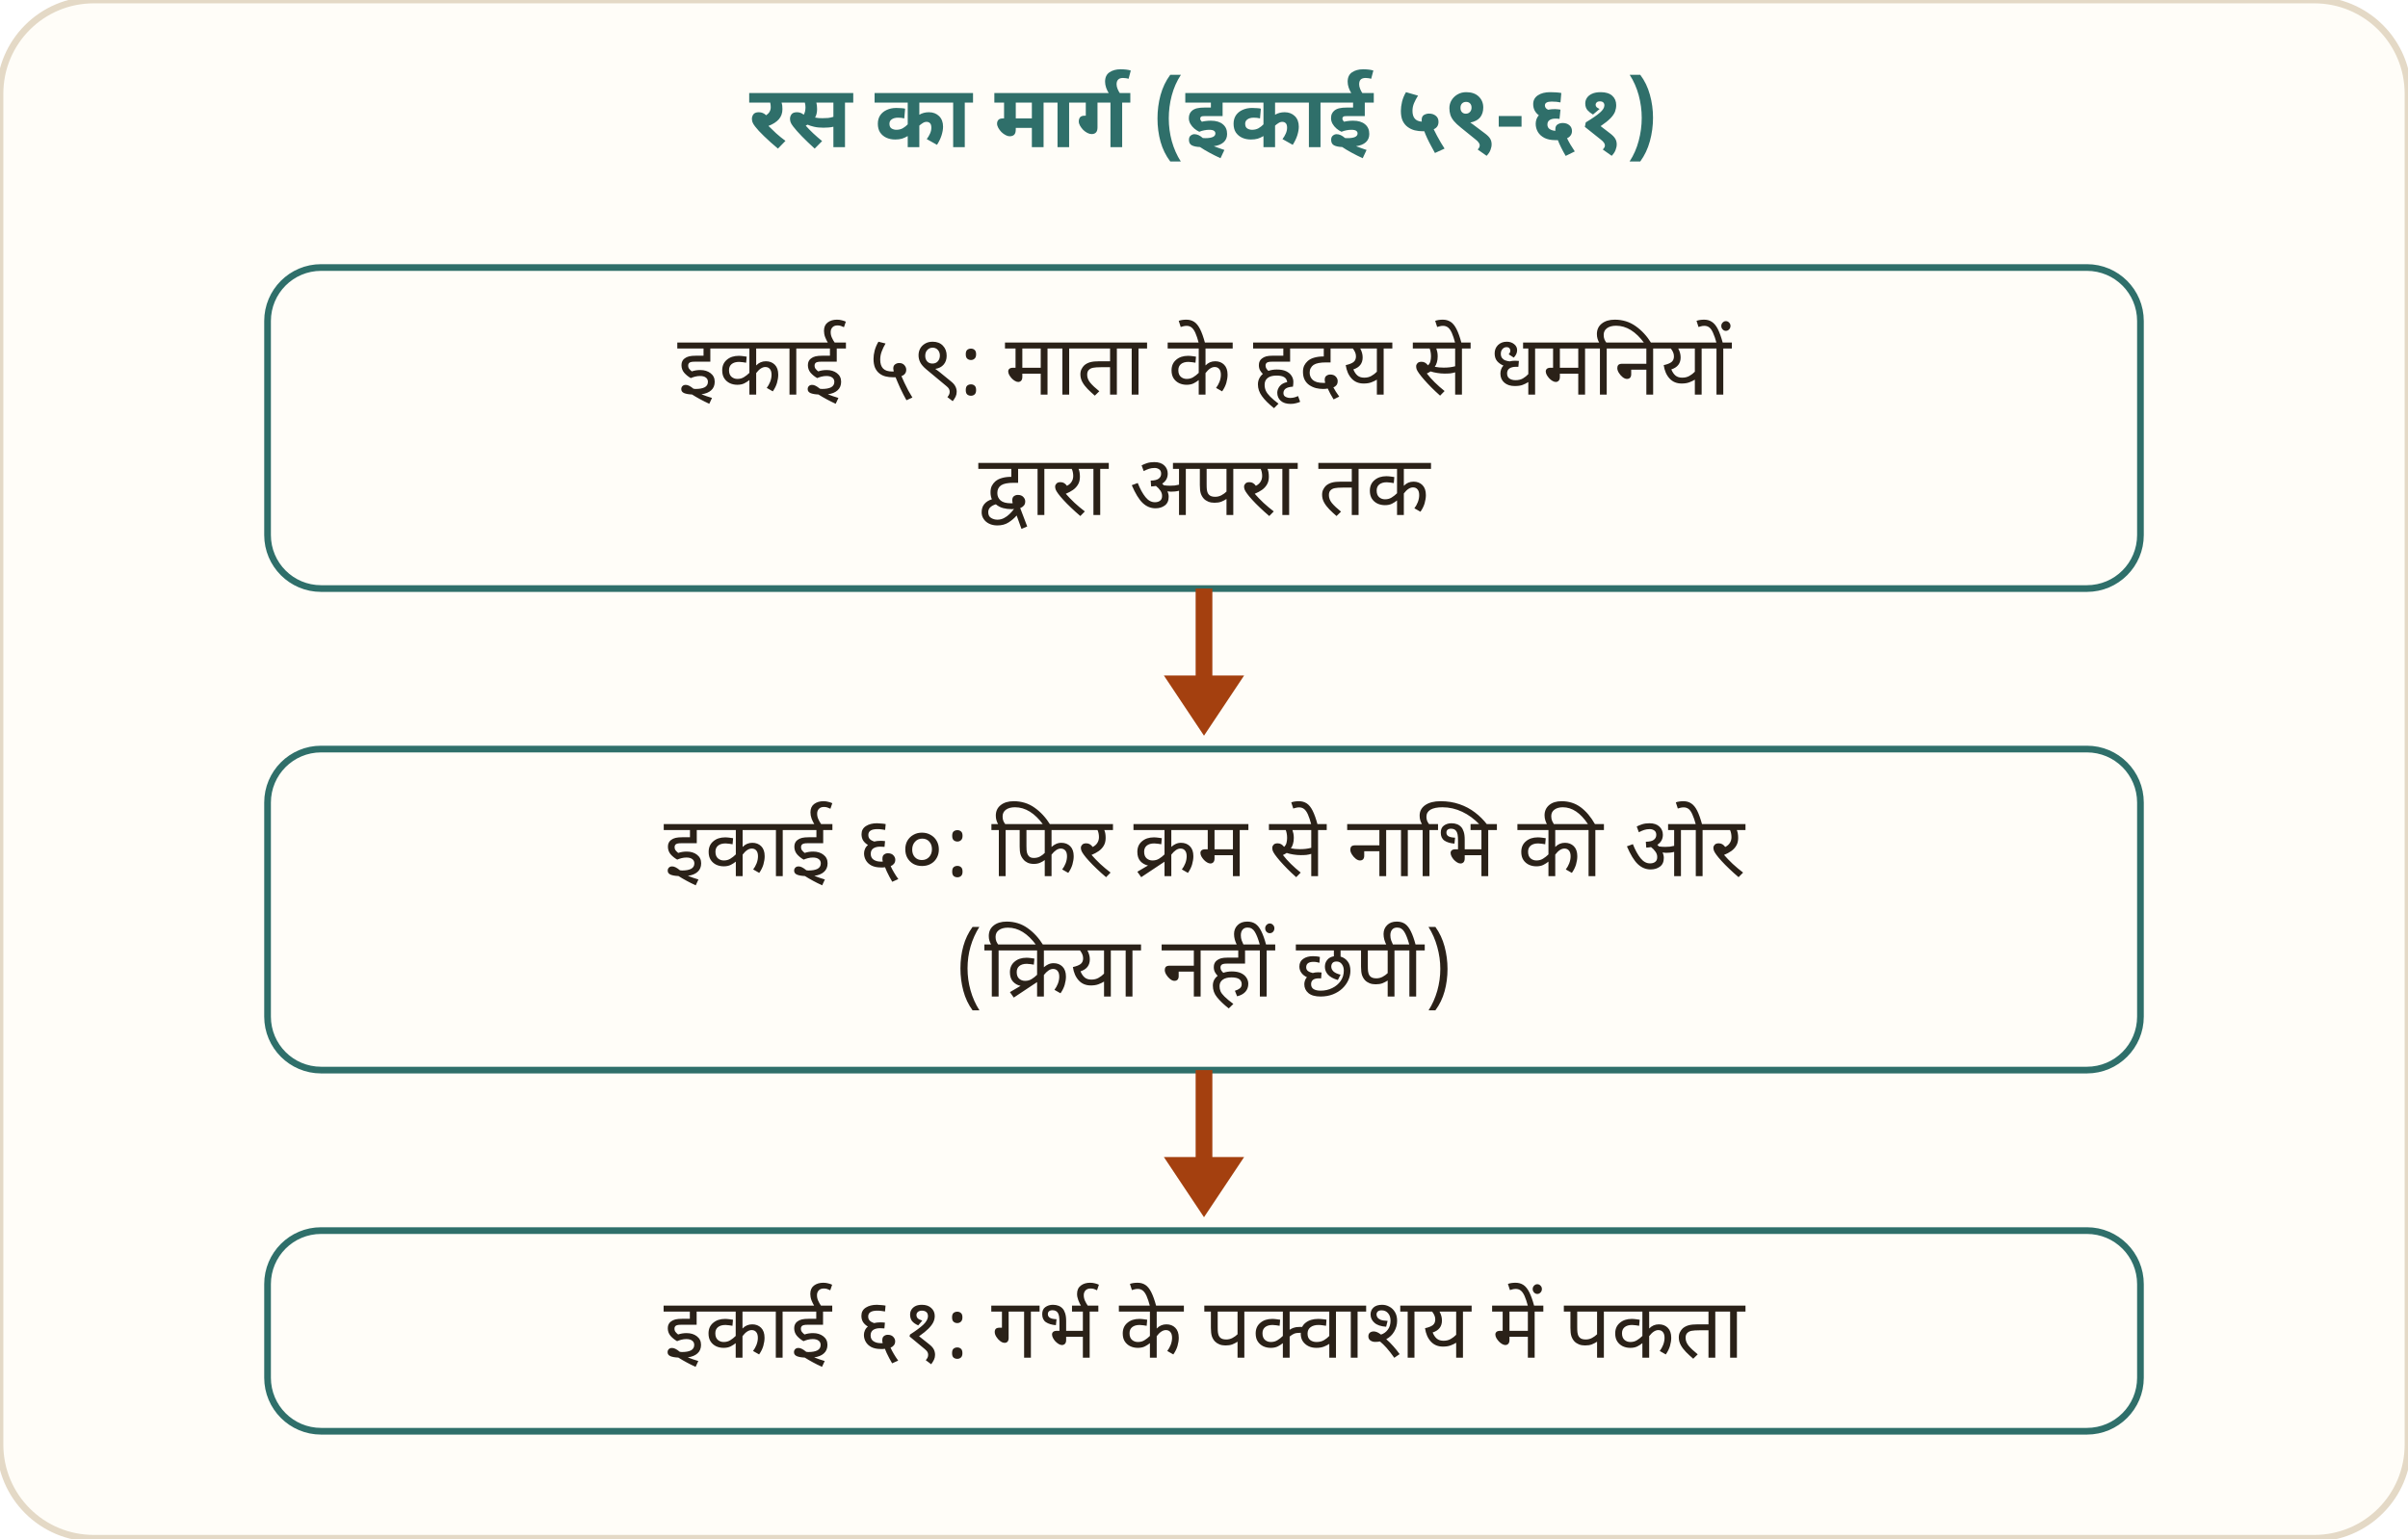
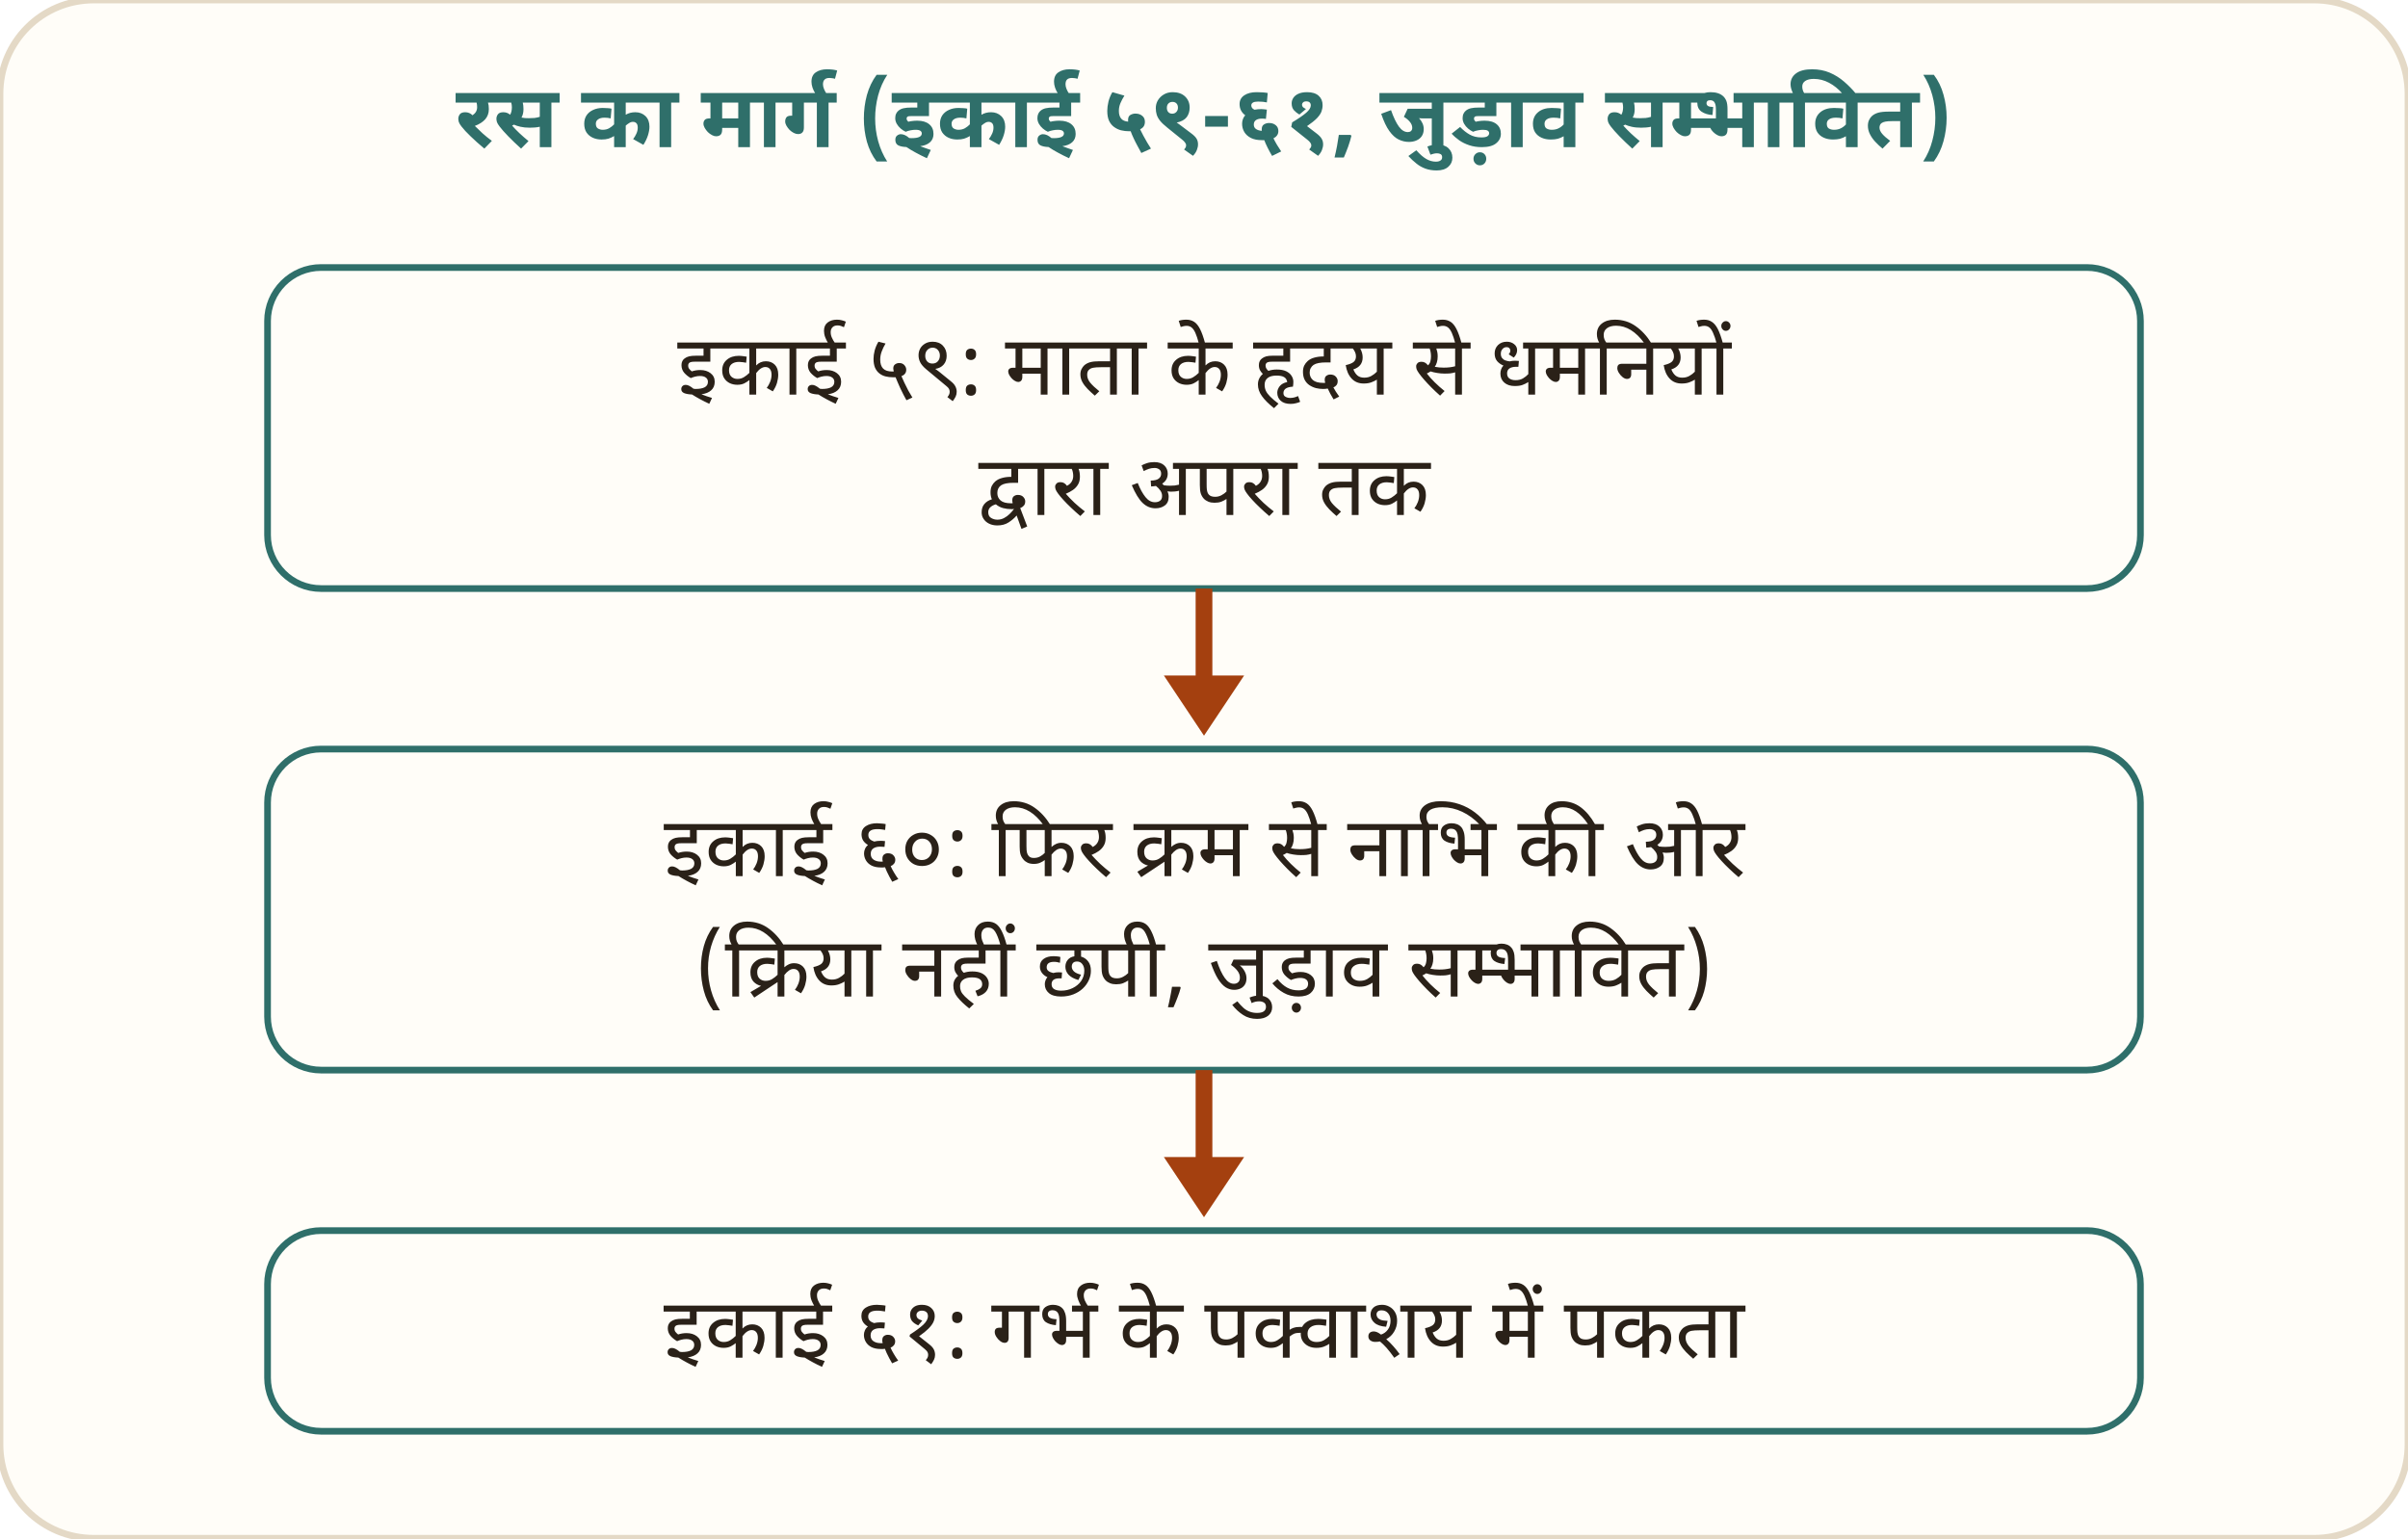
<svg xmlns="http://www.w3.org/2000/svg" viewBox="0 0 360 230" role="img">
  <rect width="360" height="230" rx="14" fill="#fffdf8" stroke="#e4d9c6" />
-   <text x="180" y="22" font-family="'Noto Sans Devanagari','Mukta','Nirmala UI','Mangal',sans-serif" font-size="13" font-weight="700" fill="#2f6f6a" text-anchor="middle">रस का मार्ग (इकाई ५९-६१)</text>
+   <text x="180" y="22" font-family="'Noto Sans Devanagari','Mukta','Nirmala UI','Mangal',sans-serif" font-size="13" font-weight="700" fill="#2f6f6a" text-anchor="middle">रस का मार्ग (इकाई ५९-६१, जुड़ाव सम्भावित)</text>
  <rect x="40" y="40" width="280" height="48" rx="8" fill="#fffdf8" stroke="#2f6f6a" />
  <text x="180.0" y="59.0" font-family="'Noto Sans Devanagari','Mukta','Nirmala UI','Mangal',sans-serif" font-size="12.5" font-weight="500" fill="#2a2118" text-anchor="middle">इकाई ५९: माता के हृदय से धमनियों</text>
  <text x="180.0" y="77.0" font-family="'Noto Sans Devanagari','Mukta','Nirmala UI','Mangal',sans-serif" font-size="12.5" font-weight="500" fill="#2a2118" text-anchor="middle">द्वारा अपरा तक</text>
  <line x1="180" y1="88" x2="180" y2="104" stroke="#a4400f" stroke-width="2.5" />
  <polygon points="180,110 174,101 186,101" fill="#a4400f" />
  <rect x="40" y="112" width="280" height="48" rx="8" fill="#fffdf8" stroke="#2f6f6a" />
  <text x="180.0" y="131.0" font-family="'Noto Sans Devanagari','Mukta','Nirmala UI','Mangal',sans-serif" font-size="12.5" font-weight="500" fill="#2a2118" text-anchor="middle">इकाई ६०: फिर क्रम से नाभि की ओर</text>
-   <text x="180.0" y="149.0" font-family="'Noto Sans Devanagari','Mukta','Nirmala UI','Mangal',sans-serif" font-size="12.5" font-weight="500" fill="#2a2118" text-anchor="middle">(क्रिया नहीं छपी)</text>
+   <text x="180.0" y="149.0" font-family="'Noto Sans Devanagari','Mukta','Nirmala UI','Mangal',sans-serif" font-size="12.5" font-weight="500" fill="#2a2118" text-anchor="middle">(क्रिया नहीं छपी, जुड़ाव सम्भावित)</text>
  <line x1="180" y1="160" x2="180" y2="176" stroke="#a4400f" stroke-width="2.5" />
  <polygon points="180,182 174,173 186,173" fill="#a4400f" />
  <rect x="40" y="184" width="280" height="30" rx="8" fill="#fffdf8" stroke="#2f6f6a" />
  <text x="180.0" y="203.0" font-family="'Noto Sans Devanagari','Mukta','Nirmala UI','Mangal',sans-serif" font-size="12.5" font-weight="500" fill="#2a2118" text-anchor="middle">इकाई ६१: गर्भ के पक्वाशय में पकता</text>
</svg>
